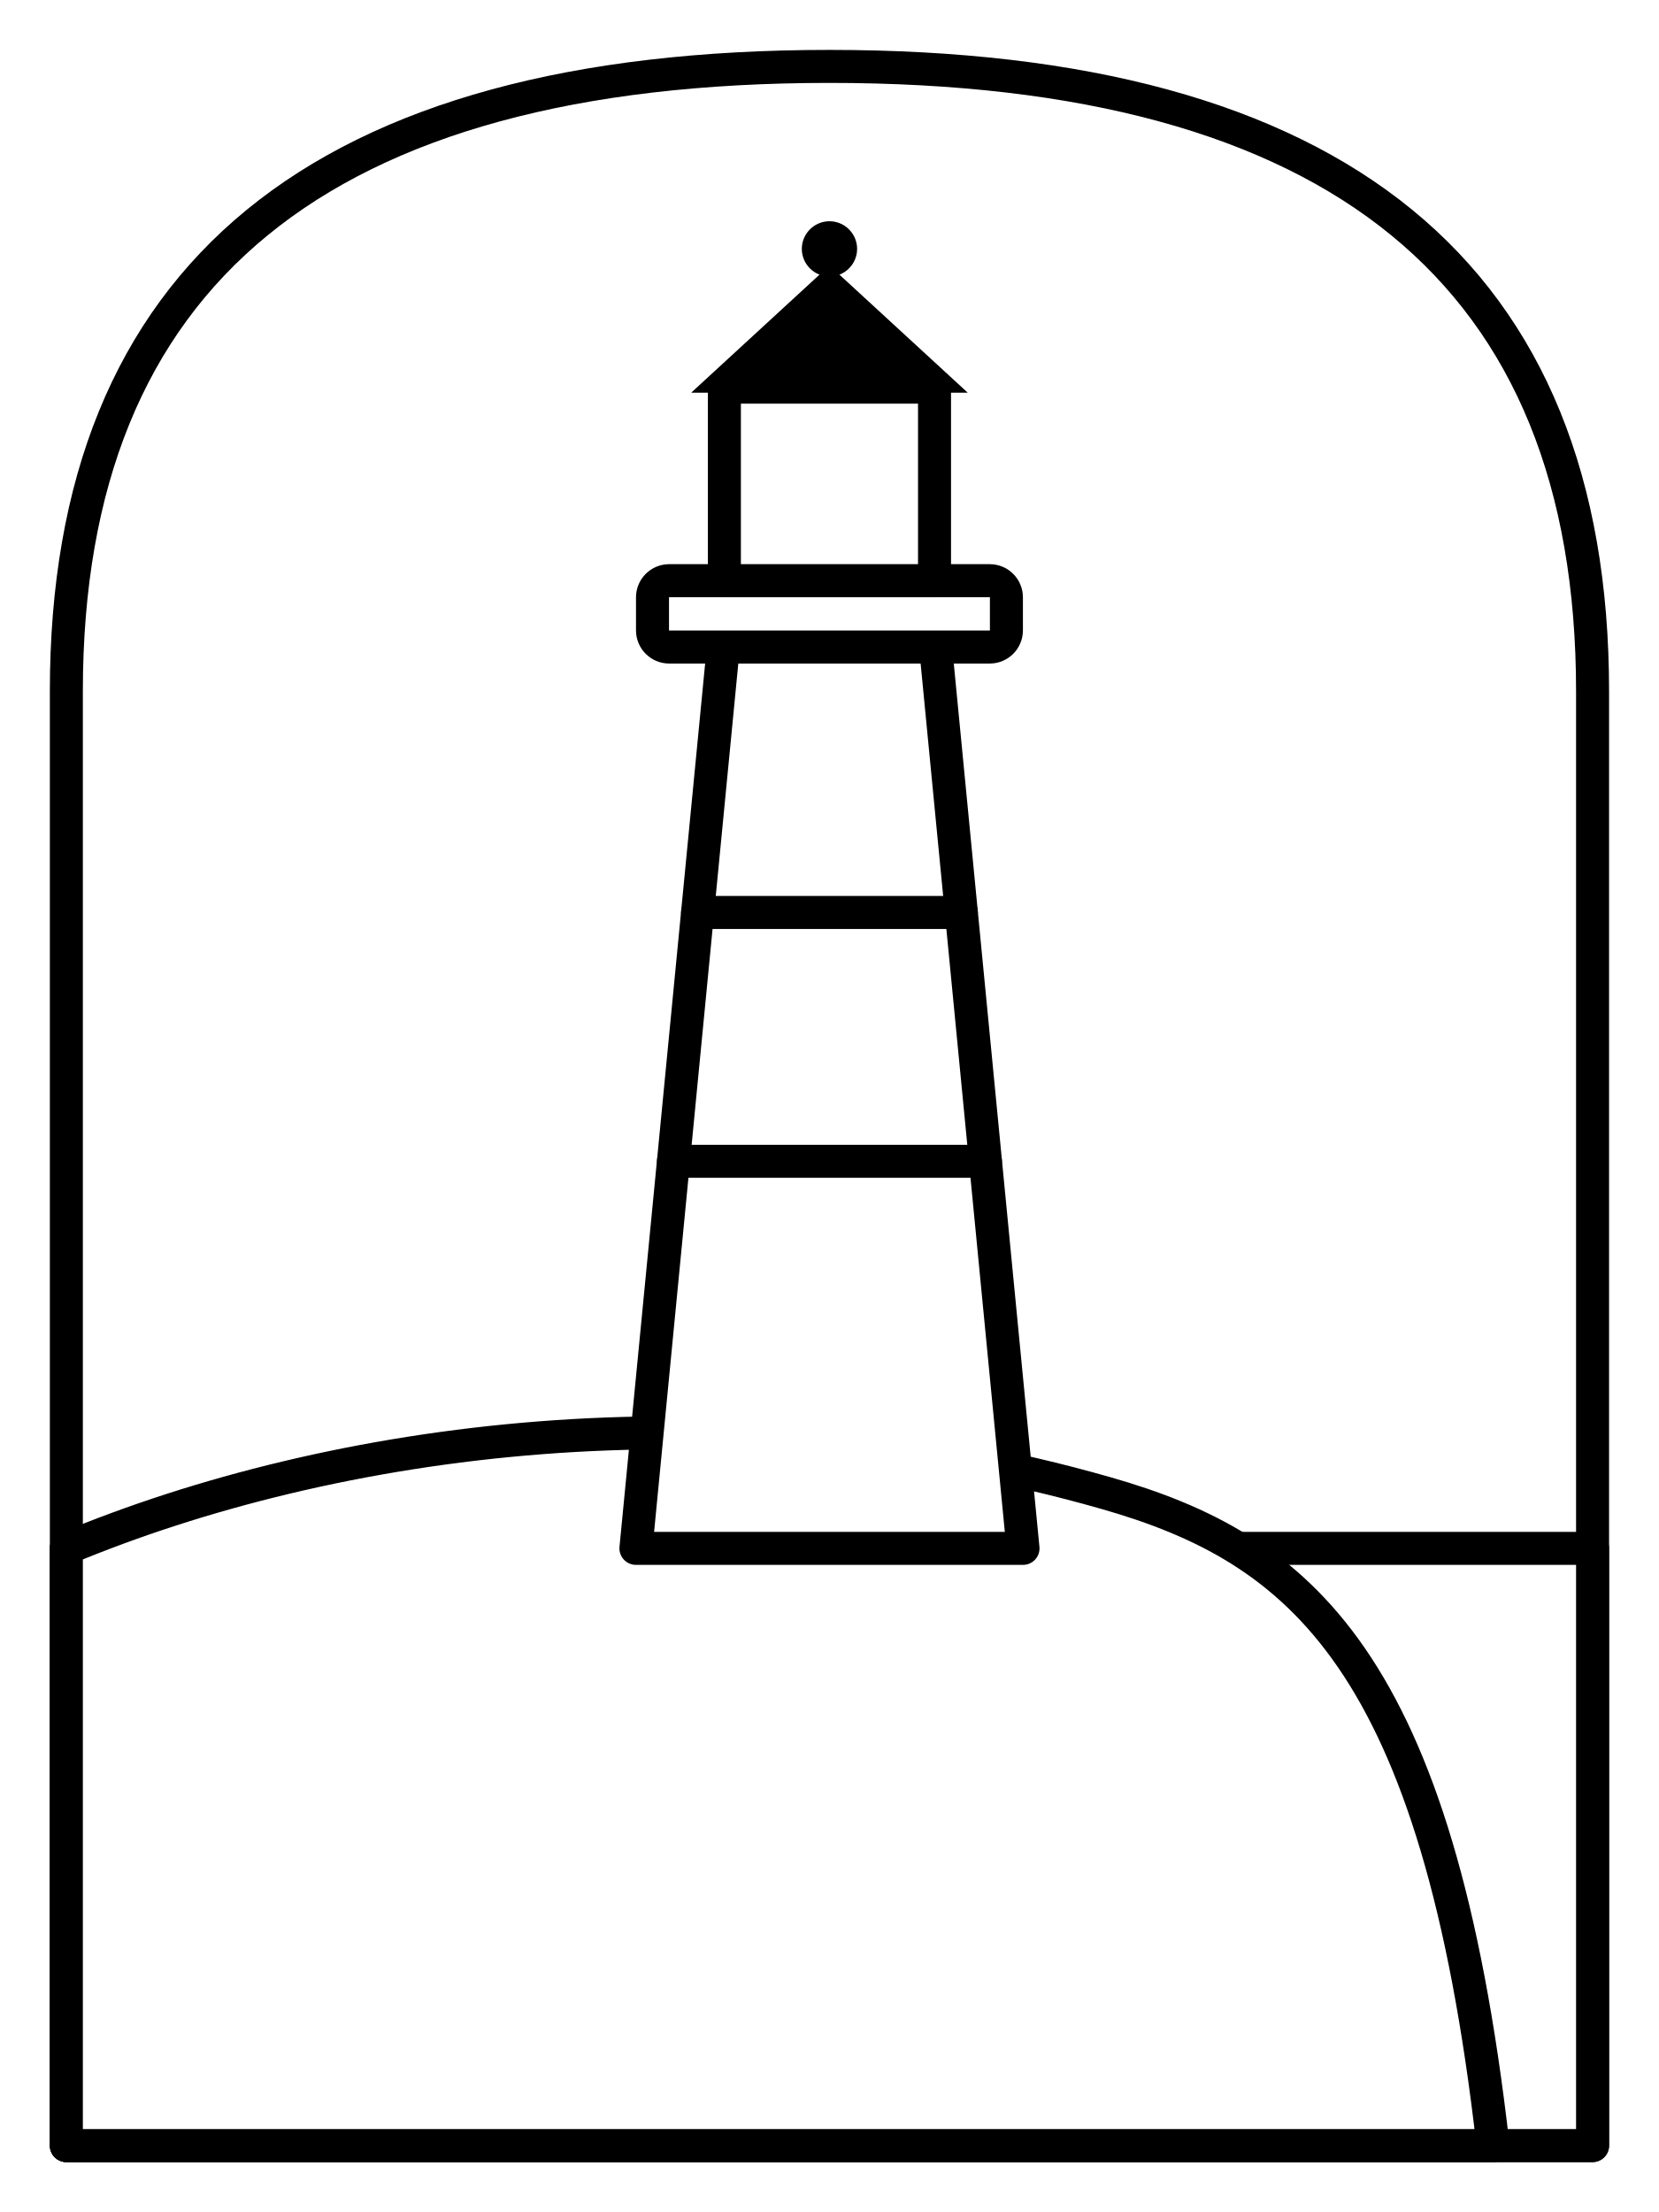
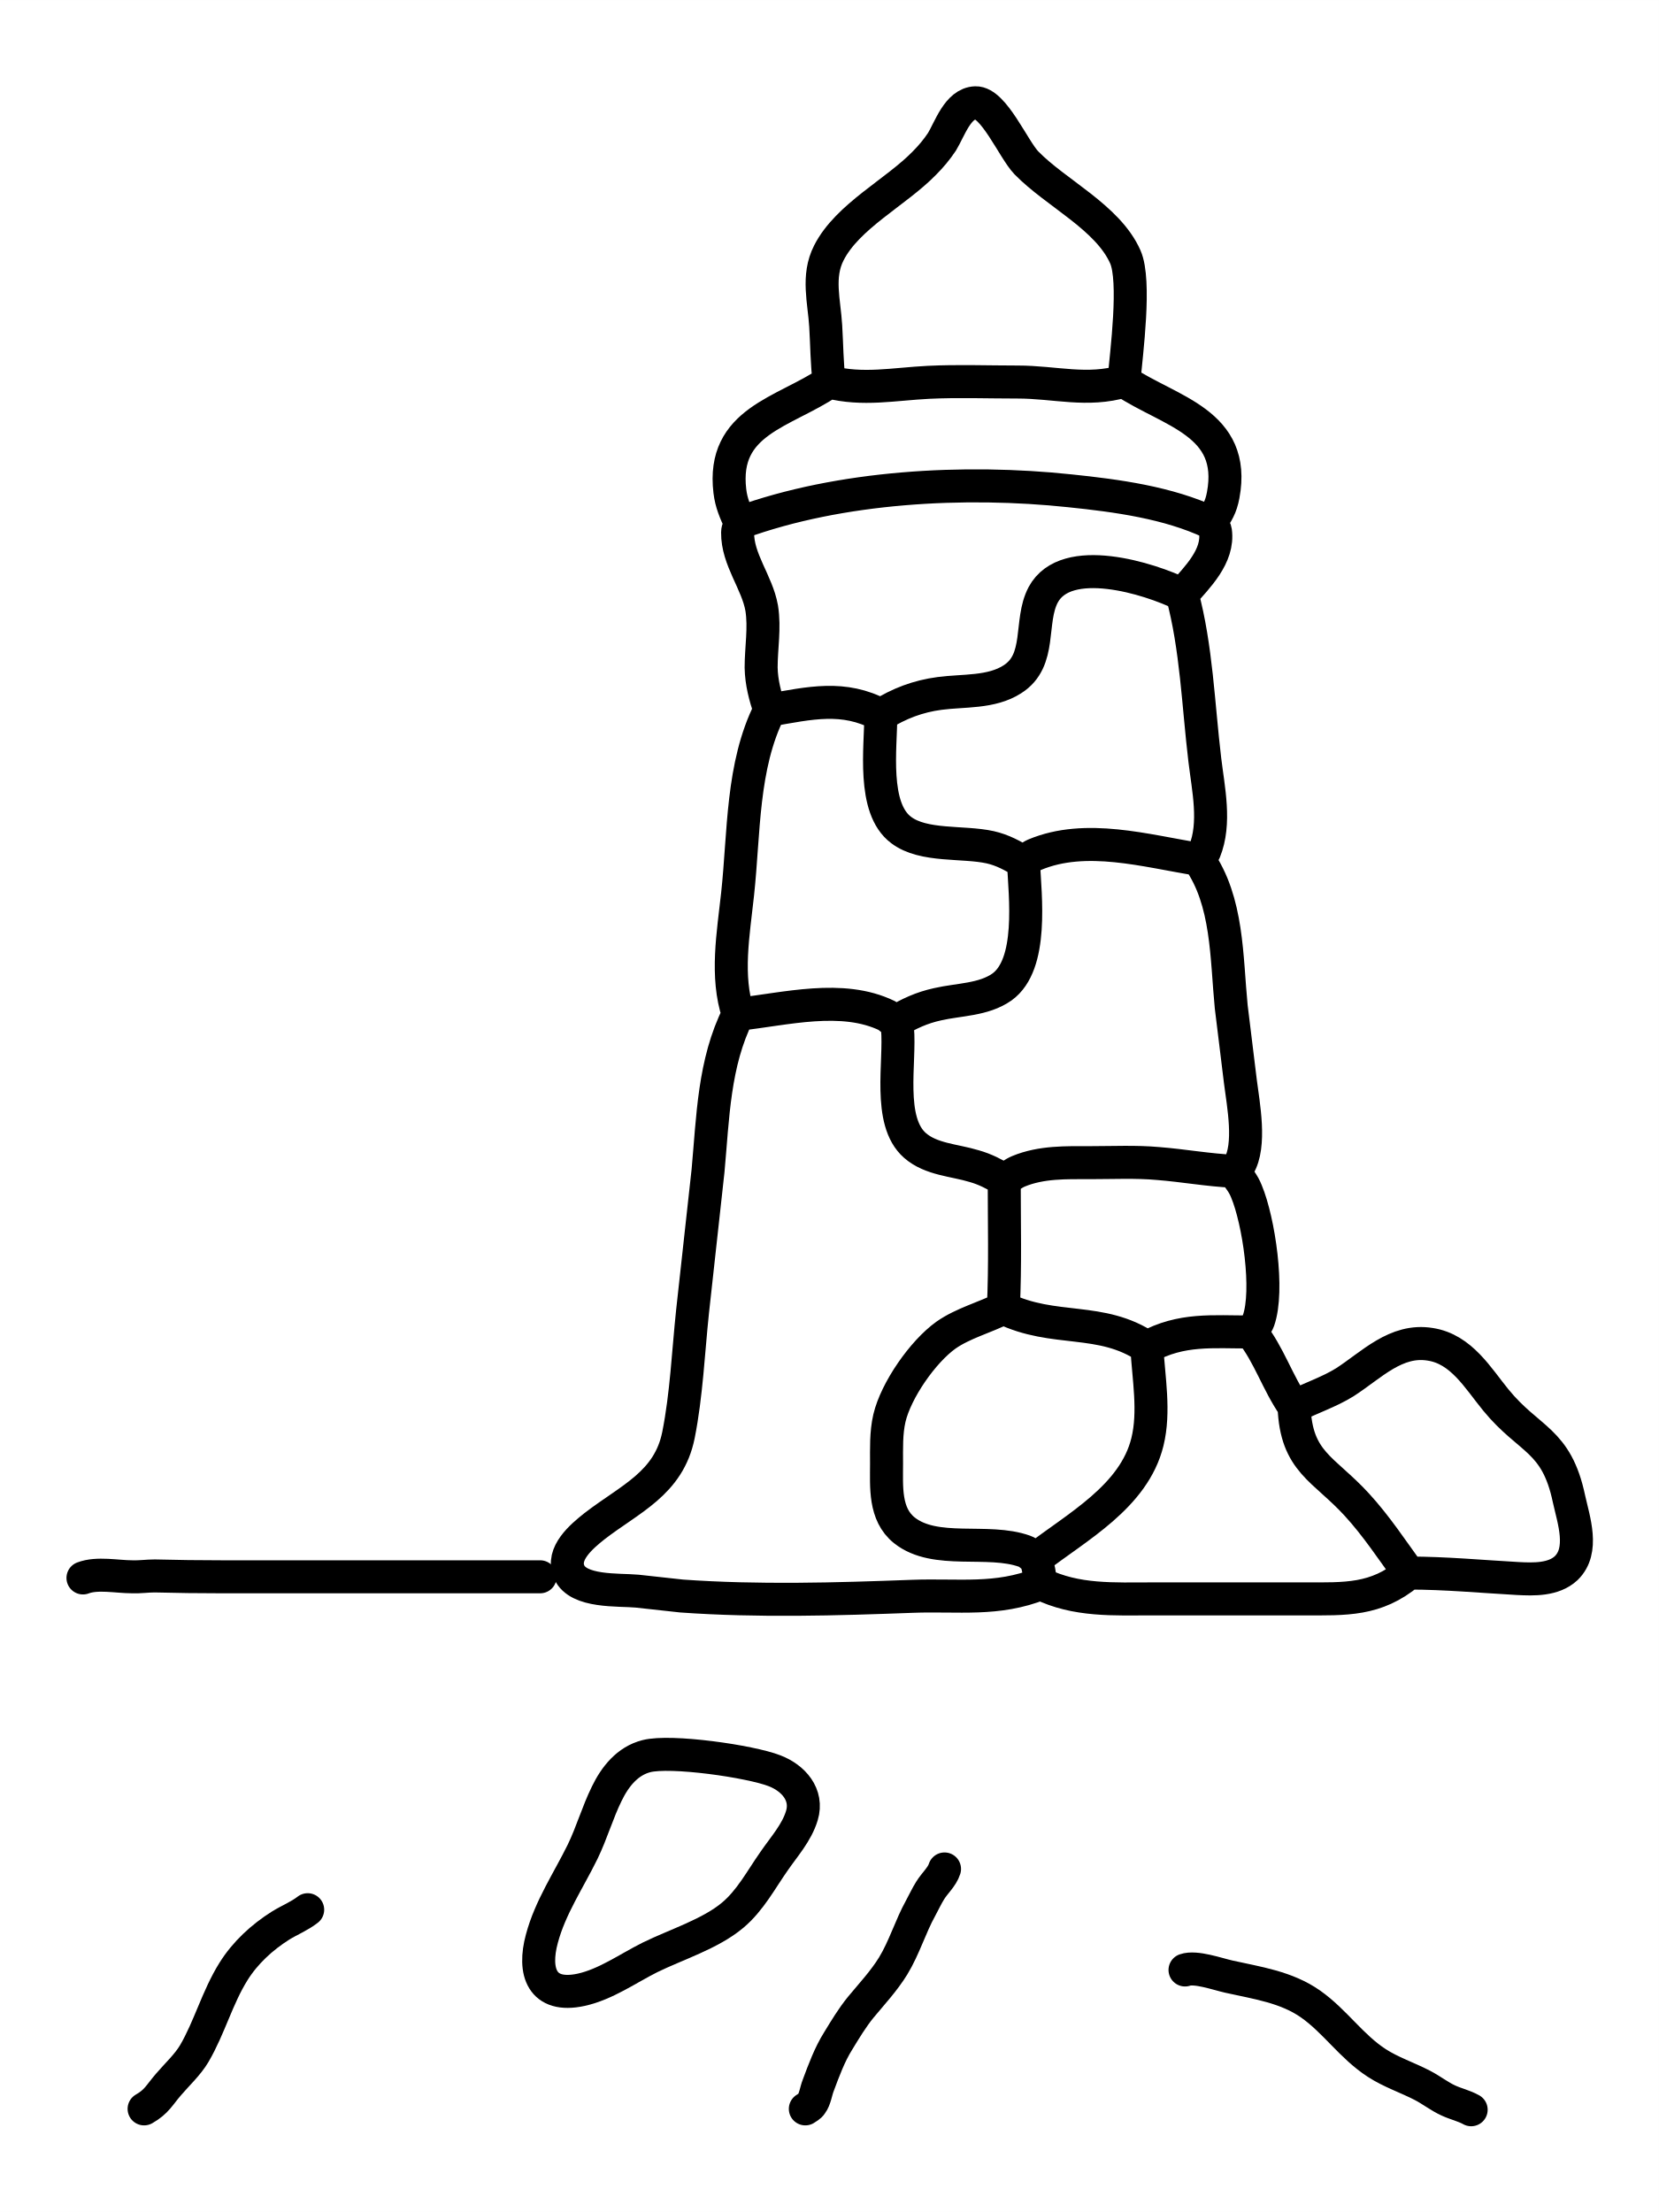
<svg xmlns="http://www.w3.org/2000/svg" version="1.1" viewBox="0 0 600 800" width="5.498in" height="7.331in" role="img" aria-label="The Lighthouse, a picture to color">
  <rect width="600" height="800" fill="#fff" />
-   <g transform="translate(0 0) scale(1)" fill="#fff" data-bw="white" stroke="#000" stroke-width="11.936" stroke-linecap="round" stroke-linejoin="round">
-     <path d="M24 776 L24 250 C24 99.3 116 24 300 24 C484 24 576 99.3 576 250 L576 776 Z" />
-     <path d="M24 560 L576 560 L576 776 L24 776 Z" />
-     <path d="M24 560 C120 520 260 500 400 540 C470 560 520 600 540 776 L24 776 Z" />
-     <path d="M230 560 L262 230 L338 230 L370 560 Z" />
-     <path fill="none" d="M252.3 330 L347.7 330" />
-     <path fill="none" d="M243.6 420 L356.4 420" />
-     <path d="M242 210 L358 210 C361.3 210 364 212.7 364 216 L364 228 C364 231.3 361.3 234 358 234 L242 234 C238.7 234 236 231.3 236 228 L236 216 C236 212.7 238.7 210 242 210 Z" />
-     <path d="M262 140 L338 140 L338 210 L262 210 Z" />
-     <path fill="#000" stroke="none" d="M250 142 L300 96 L350 142 Z" />
-     <path fill="#000" stroke="none" d="M310 90 C310 95.5 305.5 100 300 100 C294.5 100 290 95.5 290 90 C290 84.5 294.5 80 300 80 C305.5 80 310 84.5 310 90 Z" />
+   <g transform="translate(-3.208 -20.657) scale(1.038)" fill="#fff" data-bw="white" stroke="#000" stroke-width="11.501" stroke-linecap="round" stroke-linejoin="round">
+     <path fill="none" d="M394.7 152.7 C395.6 142.7 398.9 117.8 395.2 109.4 C389.1 95.6 371 87.2 360.7 76.6 C356.2 71.9 349.3 55.5 343 55.7 C336.8 55.9 334 64.9 331.3 69.3 C329.5 72 327.5 74.4 325.2 76.7 C315.3 86.9 298.4 95.2 291.9 108 C287.7 116.2 290.3 124.9 290.8 133.5 C291.2 140.1 291.2 146.5 292 153 M394.7 152.7 C410.8 163.4 434 167.1 429.3 192.4 C428.5 196.7 427.2 198.5 425 202 M394.7 152.7 C381.9 156.5 370.7 153 357.7 153 C347.4 153 336.9 152.6 326.6 153.1 C314.6 153.7 303.7 156 292 153 M292 153 C276.2 163.7 254.5 166.6 257.4 191 C257.9 195.2 259.3 198.3 261 202 M261 202 C295.9 189.3 339.2 187 375.9 190.9 C392.3 192.6 410.1 195 425 202 M261 202 C260.9 203.1 260.1 204.1 260.1 205.4 C260 214.9 266.9 222.7 268.5 231.8 C269.6 238.7 268.3 245.6 268.3 252.5 C268.4 257.7 269.7 262.5 271.3 267.3 M425 202 C425.3 203.1 426.4 203.6 426.6 205 C427.8 213.7 420.2 221.1 415 227 M415 227 C420 245.5 420.6 265.5 422.9 284.7 C424.1 294.7 426.8 306.7 422.8 316.5 C422.3 317.7 421.2 318.3 420.7 319.3 M415 227 C403.6 221.4 374.6 212.3 366.6 227.1 C361.6 236.5 366.3 250 355.8 256.6 C348.5 261.3 338.8 260.4 330.5 261.5 C322.9 262.5 316.4 265 310 269 M271.3 267.3 C285.2 264.9 297 262 310 269 M271.3 267.3 C261.5 286.7 262.4 310.2 260.1 331.4 C258.6 345.3 255.9 360 260.3 373.3 M310 269 C310 280.4 306.9 301.5 317.1 309.1 C324.9 315 338.6 313 348.1 315.1 C352.5 316.1 355.9 318 359.7 320.3 M420.7 319.3 C402.4 316.4 381.5 310.2 363.6 317.7 C362 318.4 361 319.5 359.7 320.3 M420.7 319.3 C431 333.9 430.4 353.5 432.1 370.7 L435.3 396.8 C436.3 404.7 439.1 419 434.7 426.2 L433 428 M359.7 320.3 C360.3 332.3 363.2 355.9 352.2 363.8 C345.8 368.3 337.2 368.1 329.8 369.8 C324.3 371 319.7 373.1 315 376 M260.3 373.3 C276.8 371.5 296.5 366.2 312.2 373.8 L315 376 M260.3 373.3 C251.8 390.2 251.5 409.3 249.8 427.8 L244.4 476.9 C242.9 491.1 242.3 505.8 239.5 519.9 C236.1 536.8 222.6 542.1 210.2 551.7 C205.8 555.2 198.6 561.2 201.4 567.6 C204.5 574.8 218.6 573.7 225.1 574.3 L240.6 576 C267.4 577.9 294.3 577.1 321.1 576.1 C337.1 575.5 350.5 577.8 365.7 571.7 M315 376 L315.8 378.2 C316.9 389.8 312.2 410.5 321.9 419 C327.5 423.9 335.6 424.1 342.5 426.2 C346.4 427.3 349.6 429 353 431 M433 428 C434.7 430.4 436.3 432.2 437.4 435 C441.7 445.3 445.3 469.5 441.6 480 C441 481.7 439.8 482.5 439 484 M433 428 C424.1 427.6 415.5 426 406.6 425.3 C398.8 424.6 390.9 425 383 425 C374.6 425 366 424.7 358 428 C356.1 428.8 354.7 430 353 431 M353 431 C353 445.9 353.4 460.8 352.7 475.7 M352.7 475.7 C370.4 484.3 386.7 478.5 402.7 489.3 M352.7 475.7 C346.2 479 338.7 480.9 332.7 485.1 C324.6 490.9 315.3 504.3 313 514 C311.8 519.2 312 524.6 312 529.9 C312 537.9 311.2 547.5 318.2 553.1 C329 561.7 347.3 555.8 360.1 560.4 C361.8 561 362.5 562.2 364 563 M439 484 C445.3 491.9 448.2 501.7 454 510 M439 484 C425.5 484 414.8 482.7 402.7 489.3 M402.7 489.3 C403.3 500.1 405.5 511.7 402.9 522.3 C398.2 541.4 378.3 551.9 364 563 M454 510 C459.7 507 466.1 505 471.7 501.5 C480.9 495.6 489.5 486.3 501.5 488.3 C512.3 490 518 500 524.3 507.7 C536 522 545.4 521.3 549.8 542.2 C551.4 549.5 555.2 560.1 548.8 566.3 C544.4 570.4 537.5 570.2 531.9 569.9 C519.3 569.2 506.7 568 494 568 M454 510 C454.7 529.4 464.3 531.5 475.9 544.2 C482.6 551.5 488.2 560 494 568 M364 563 C364.9 566 365.4 568.5 365.7 571.7 M494 568 C482.5 577.6 471.9 577 457.6 577 L404.9 577 C391.2 577 378.1 577.8 365.7 571.7 M228.3 631.8 C236.8 629.6 264.6 633.6 273 636.9 C279.5 639.4 284.7 645.2 282.5 652.5 C280.7 658.5 276.3 663.3 272.8 668.4 C268.3 674.8 264.5 682.1 258.4 687.2 C250.7 693.7 238.8 697.4 229.6 701.9 C221.8 705.8 214.2 711.3 205.6 713.2 C191.8 716.2 188.8 706.8 191.9 695.4 C194.8 684.5 201.2 675.1 206.1 665.1 C209.3 658.5 211.3 651.4 214.5 644.9 C217.4 638.9 221.7 633.5 228.3 631.8 Z" />
+     <path fill="none" d="M191.3 569.3 L80.2 569.3 C72.5 569.3 64.7 569.2 57 569 C54.4 569 51.8 569.4 49.2 569.3 C43.8 569.3 37 567.8 32 569.7 M332.2 671.1 C331.3 673.9 328.8 676 327.2 678.6 C326 680.5 325 682.7 323.9 684.7 C320.3 691.2 318.2 698.5 314.3 704.9 C311.1 710.1 306.9 714.6 303 719.3 C300 723 297.6 727 295.1 731.1 C292.2 735.7 290.1 741.4 288.2 746.5 C287.4 748.5 287.1 751.3 285.8 753 C285.3 753.8 284.4 754.2 283.7 754.7 M110.3 685.3 C107.5 687.5 104 688.9 100.9 690.8 C94.4 694.9 88.5 700.3 84.4 706.9 C78.8 715.9 76.1 726.3 70.8 735.4 C68.5 739.3 64.7 742.8 61.8 746.2 C58.6 749.9 57.7 752.2 53.3 754.7 M416 706.3 C419.7 705 427.2 707.7 431.2 708.6 C441 710.8 451.3 712.2 459.8 718.2 C468.3 724.2 474 733 482.8 738.7 C487.7 741.9 493.5 743.8 498.7 746.5 C501.8 748.1 504.7 750.4 507.8 751.8 C510.4 753 513.2 753.6 515.7 755" />
  </g>
</svg>
